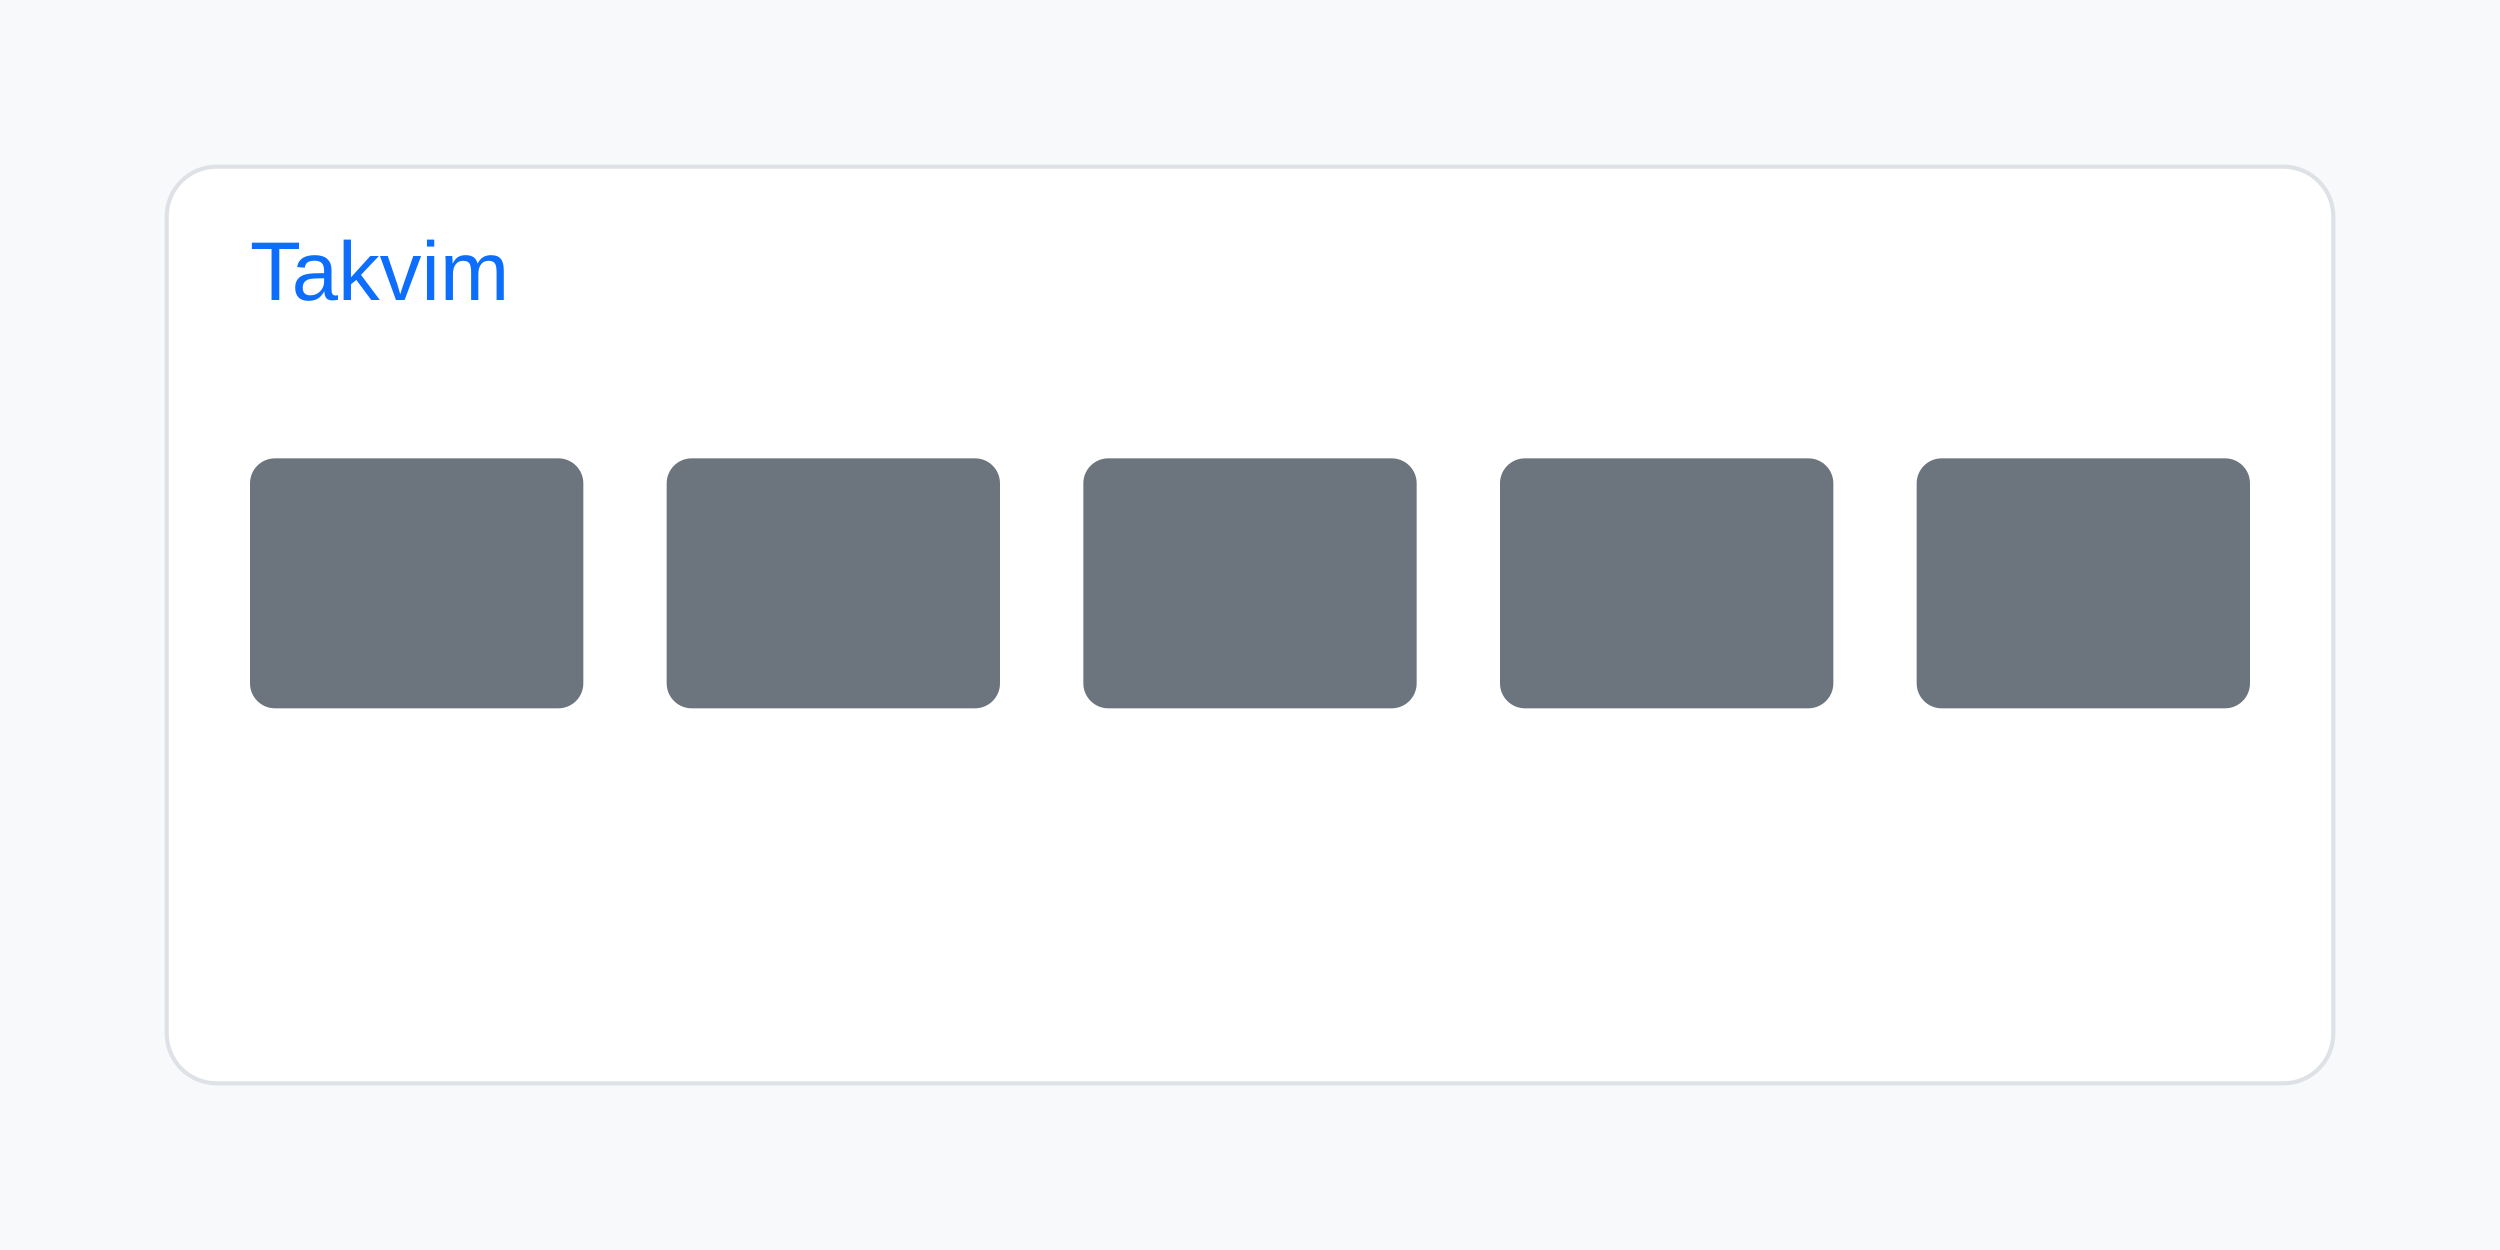
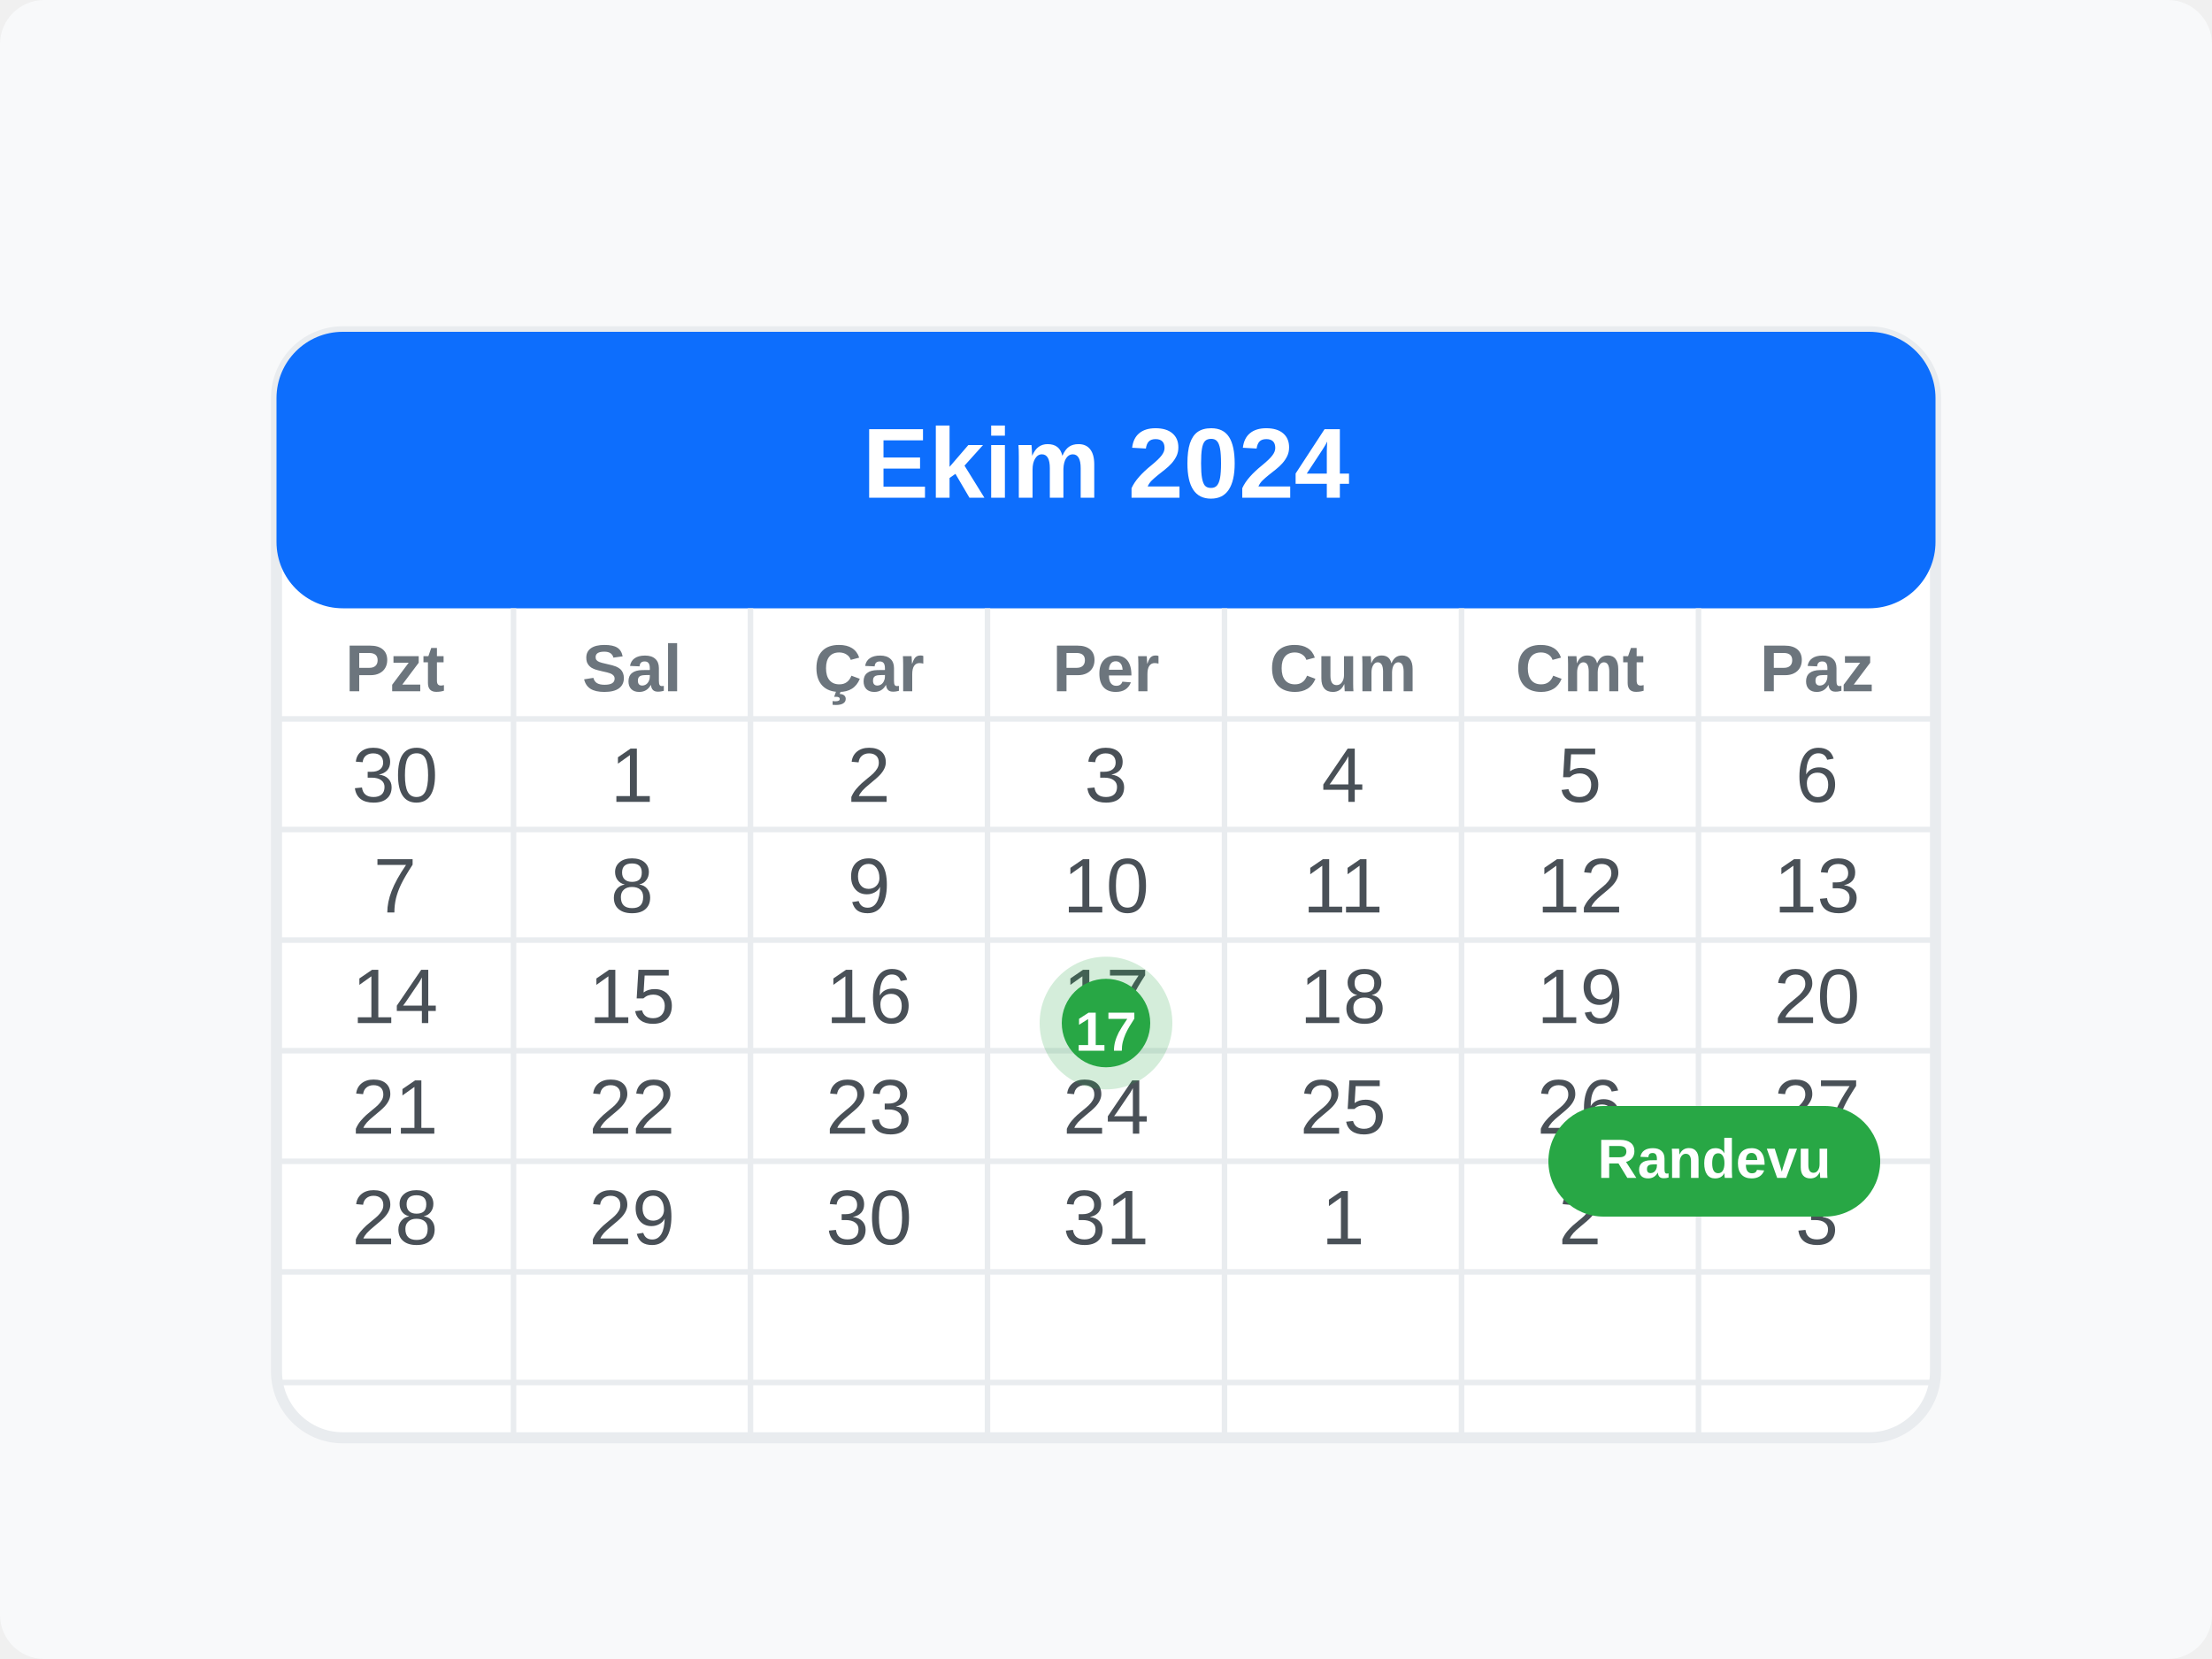
- <svg xmlns="http://www.w3.org/2000/svg" viewBox="0 0 600 300">
-   <rect width="600" height="300" fill="#f8f9fa" />
-   <rect x="40" y="40" width="520" height="220" rx="12" fill="#ffffff" stroke="#dee2e6" />
-   <text x="60" y="72" font-size="20" font-family="Segoe UI, Arial" fill="#0d6efd">Takvim</text>
-   <g fill="#6c757d">
-     <rect x="60" y="110" width="80" height="60" rx="6" />
-     <rect x="160" y="110" width="80" height="60" rx="6" />
-     <rect x="260" y="110" width="80" height="60" rx="6" />
-     <rect x="360" y="110" width="80" height="60" rx="6" />
-     <rect x="460" y="110" width="80" height="60" rx="6" />
+ <svg xmlns="http://www.w3.org/2000/svg" viewBox="0 0 400 300">
+   <rect width="400" height="300" fill="#f8f9fa" rx="8" />
+   <rect x="50" y="60" width="300" height="200" rx="12" fill="#ffffff" stroke="#e9ecef" stroke-width="2" />
+   <rect x="50" y="60" width="300" height="50" rx="12" fill="#0d6efd" />
+   <text x="200" y="90" text-anchor="middle" font-size="18" font-family="Arial, sans-serif" font-weight="bold" fill="#ffffff">Ekim 2024</text>
+   <g stroke="#e9ecef" stroke-width="1">
+     <line x1="92.86" y1="110" x2="92.86" y2="260" />
+     <line x1="135.71" y1="110" x2="135.71" y2="260" />
+     <line x1="178.57" y1="110" x2="178.57" y2="260" />
+     <line x1="221.43" y1="110" x2="221.43" y2="260" />
+     <line x1="264.29" y1="110" x2="264.29" y2="260" />
+     <line x1="307.14" y1="110" x2="307.14" y2="260" />
+     <line x1="50" y1="130" x2="350" y2="130" />
+     <line x1="50" y1="150" x2="350" y2="150" />
+     <line x1="50" y1="170" x2="350" y2="170" />
+     <line x1="50" y1="190" x2="350" y2="190" />
+     <line x1="50" y1="210" x2="350" y2="210" />
+     <line x1="50" y1="230" x2="350" y2="230" />
+     <line x1="50" y1="250" x2="350" y2="250" />
  </g>
+   <g font-size="12" font-family="Arial, sans-serif" font-weight="bold" fill="#6c757d" text-anchor="middle">
+     <text x="71.43" y="125">Pzt</text>
+     <text x="114.29" y="125">Sal</text>
+     <text x="157.14" y="125">Çar</text>
+     <text x="200" y="125">Per</text>
+     <text x="242.86" y="125">Cum</text>
+     <text x="285.71" y="125">Cmt</text>
+     <text x="328.57" y="125">Paz</text>
+   </g>
+   <g font-size="14" font-family="Arial, sans-serif" fill="#495057" text-anchor="middle">
+     <text x="71.43" y="145">30</text>
+     <text x="114.29" y="145">1</text>
+     <text x="157.14" y="145">2</text>
+     <text x="200" y="145">3</text>
+     <text x="242.86" y="145">4</text>
+     <text x="285.71" y="145">5</text>
+     <text x="328.57" y="145">6</text>
+     <text x="71.43" y="165">7</text>
+     <text x="114.29" y="165">8</text>
+     <text x="157.14" y="165">9</text>
+     <text x="200" y="165">10</text>
+     <text x="242.86" y="165">11</text>
+     <text x="285.71" y="165">12</text>
+     <text x="328.57" y="165">13</text>
+     <text x="71.43" y="185">14</text>
+     <text x="114.29" y="185">15</text>
+     <text x="157.14" y="185">16</text>
+     <text x="200" y="185">17</text>
+     <text x="242.86" y="185">18</text>
+     <text x="285.71" y="185">19</text>
+     <text x="328.57" y="185">20</text>
+     <text x="71.43" y="205">21</text>
+     <text x="114.29" y="205">22</text>
+     <text x="157.14" y="205">23</text>
+     <text x="200" y="205">24</text>
+     <text x="242.86" y="205">25</text>
+     <text x="285.71" y="205">26</text>
+     <text x="328.57" y="205">27</text>
+     <text x="71.43" y="225">28</text>
+     <text x="114.29" y="225">29</text>
+     <text x="157.14" y="225">30</text>
+     <text x="200" y="225">31</text>
+     <text x="242.86" y="225">1</text>
+     <text x="285.71" y="225">2</text>
+     <text x="328.57" y="225">3</text>
+   </g>
+   <circle cx="200" cy="185" r="12" fill="#28a745" opacity="0.2" />
+   <circle cx="200" cy="185" r="8" fill="#28a745" />
+   <text x="200" y="190" text-anchor="middle" font-size="10" font-family="Arial, sans-serif" font-weight="bold" fill="#ffffff">17</text>
+   <rect x="280" y="200" width="60" height="20" rx="10" fill="#28a745" />
+   <text x="310" y="213" text-anchor="middle" font-size="10" font-family="Arial, sans-serif" font-weight="bold" fill="#ffffff">Randevu</text>
</svg>
